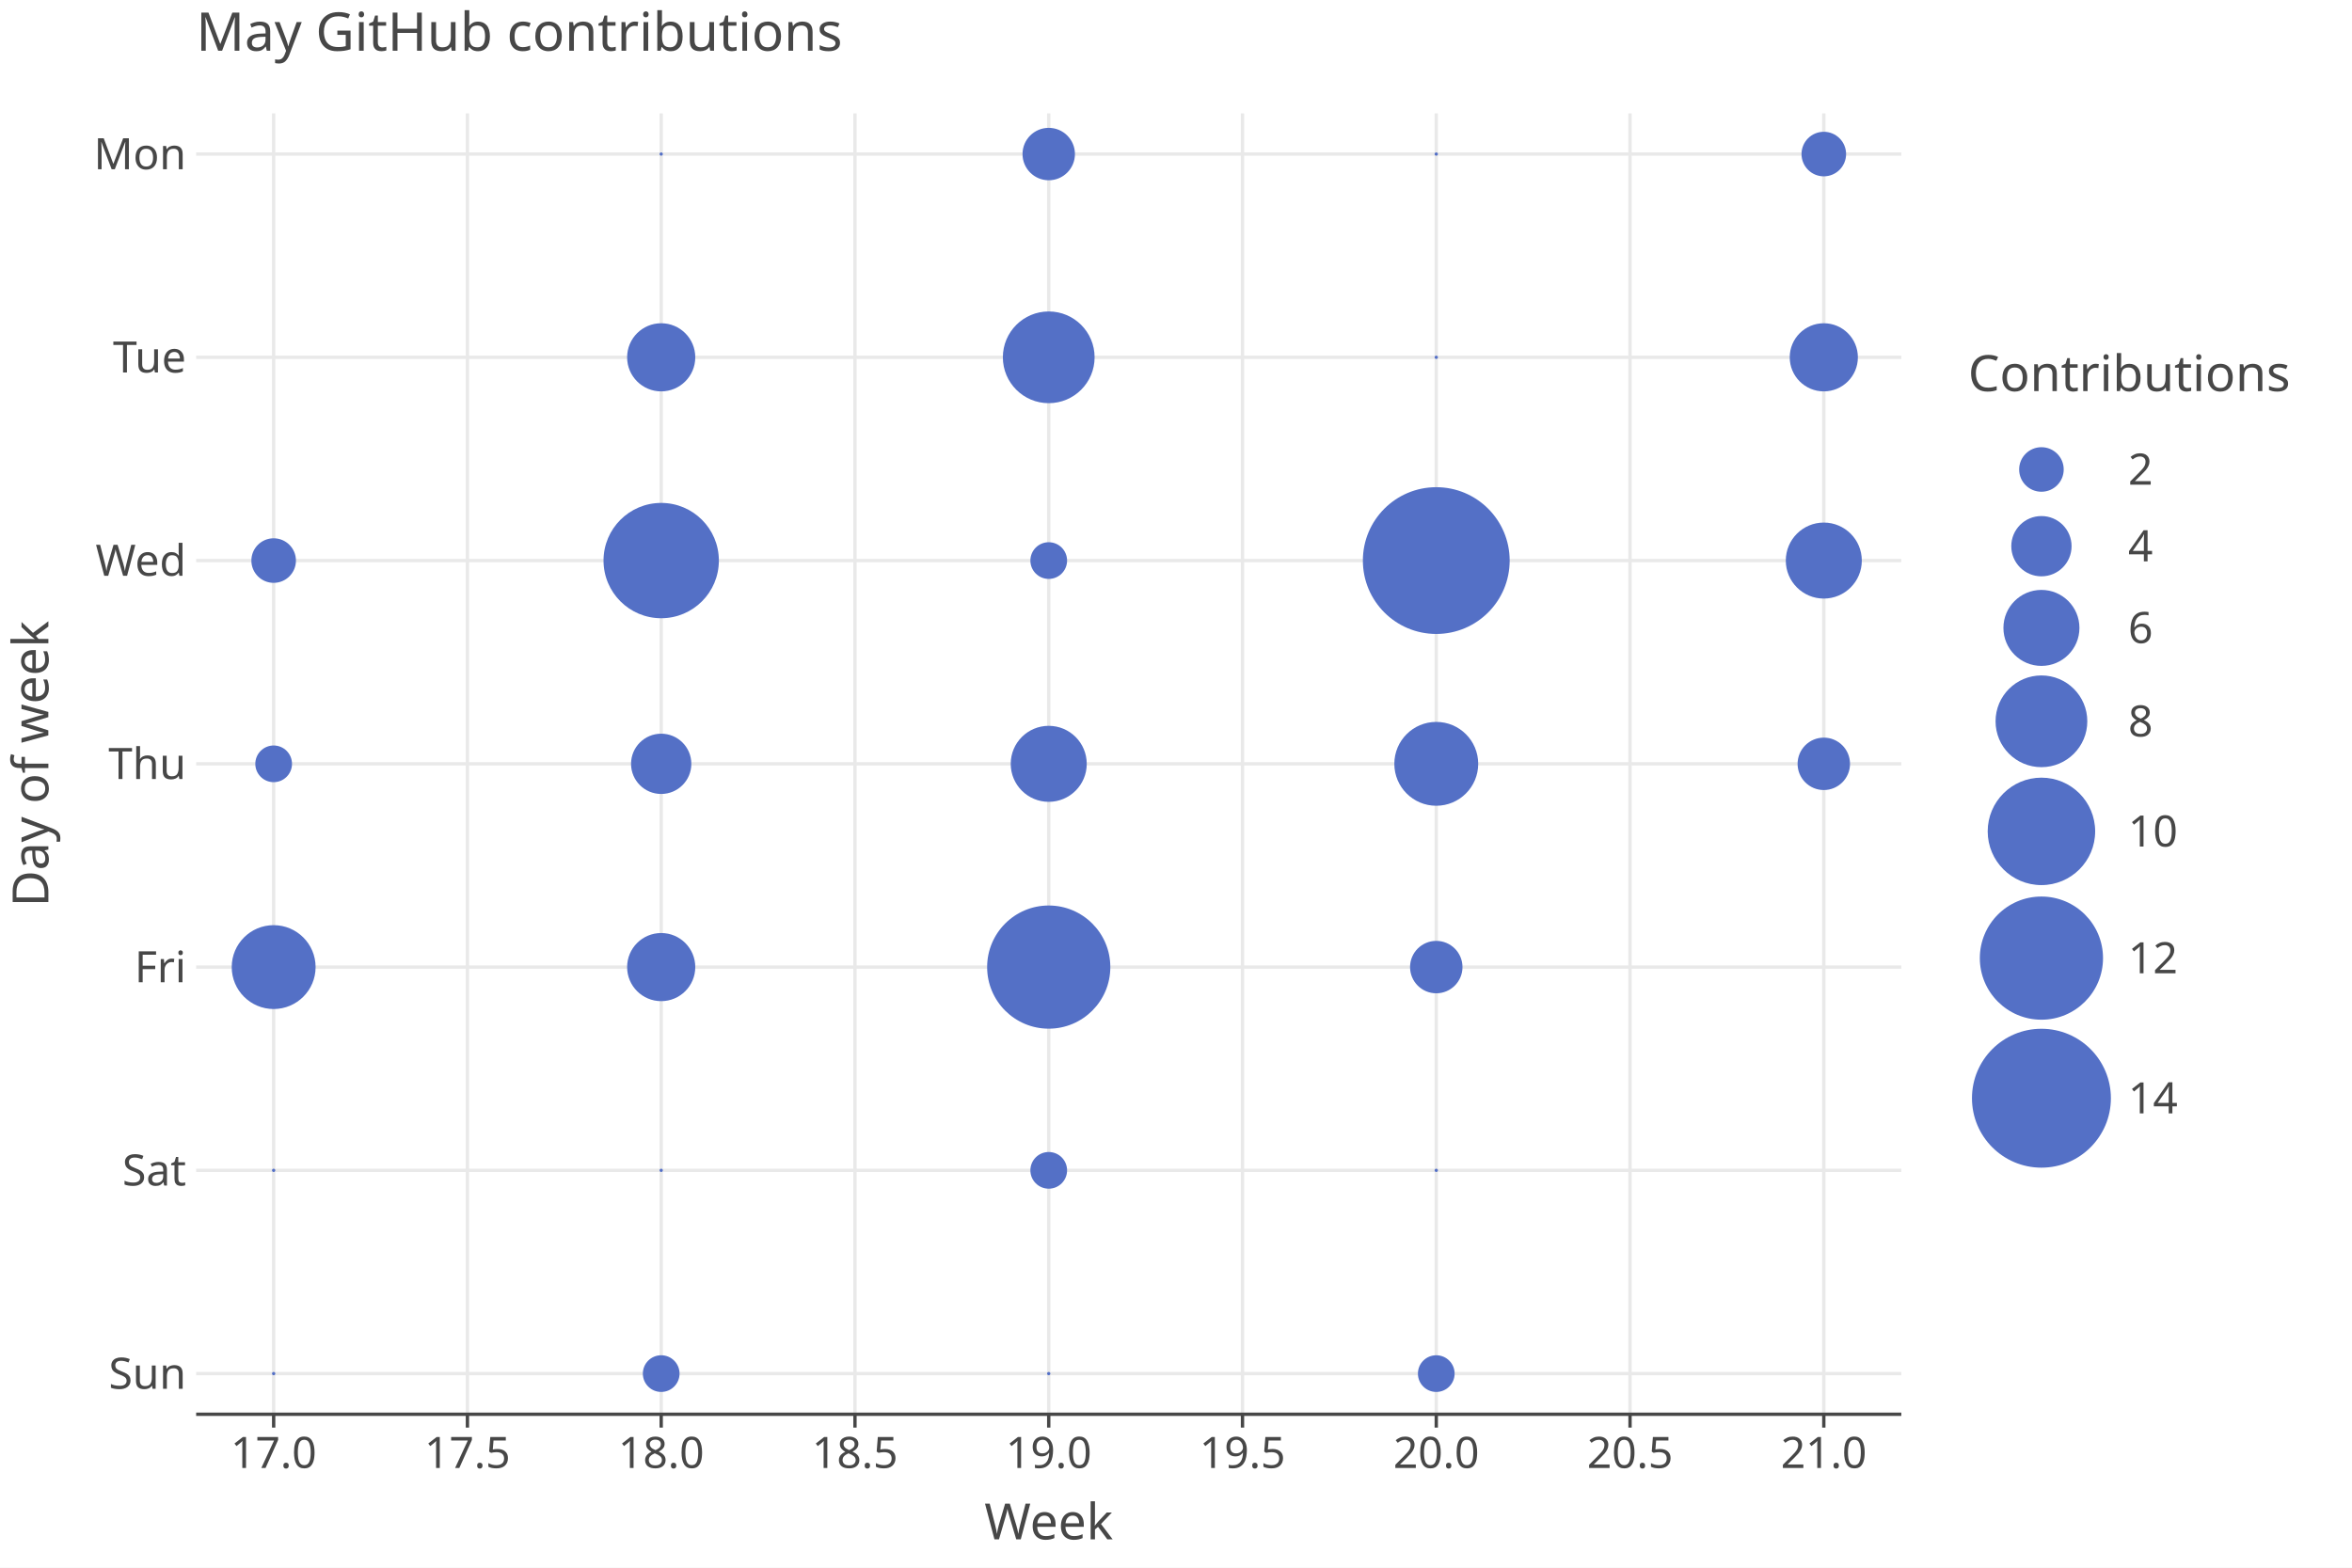
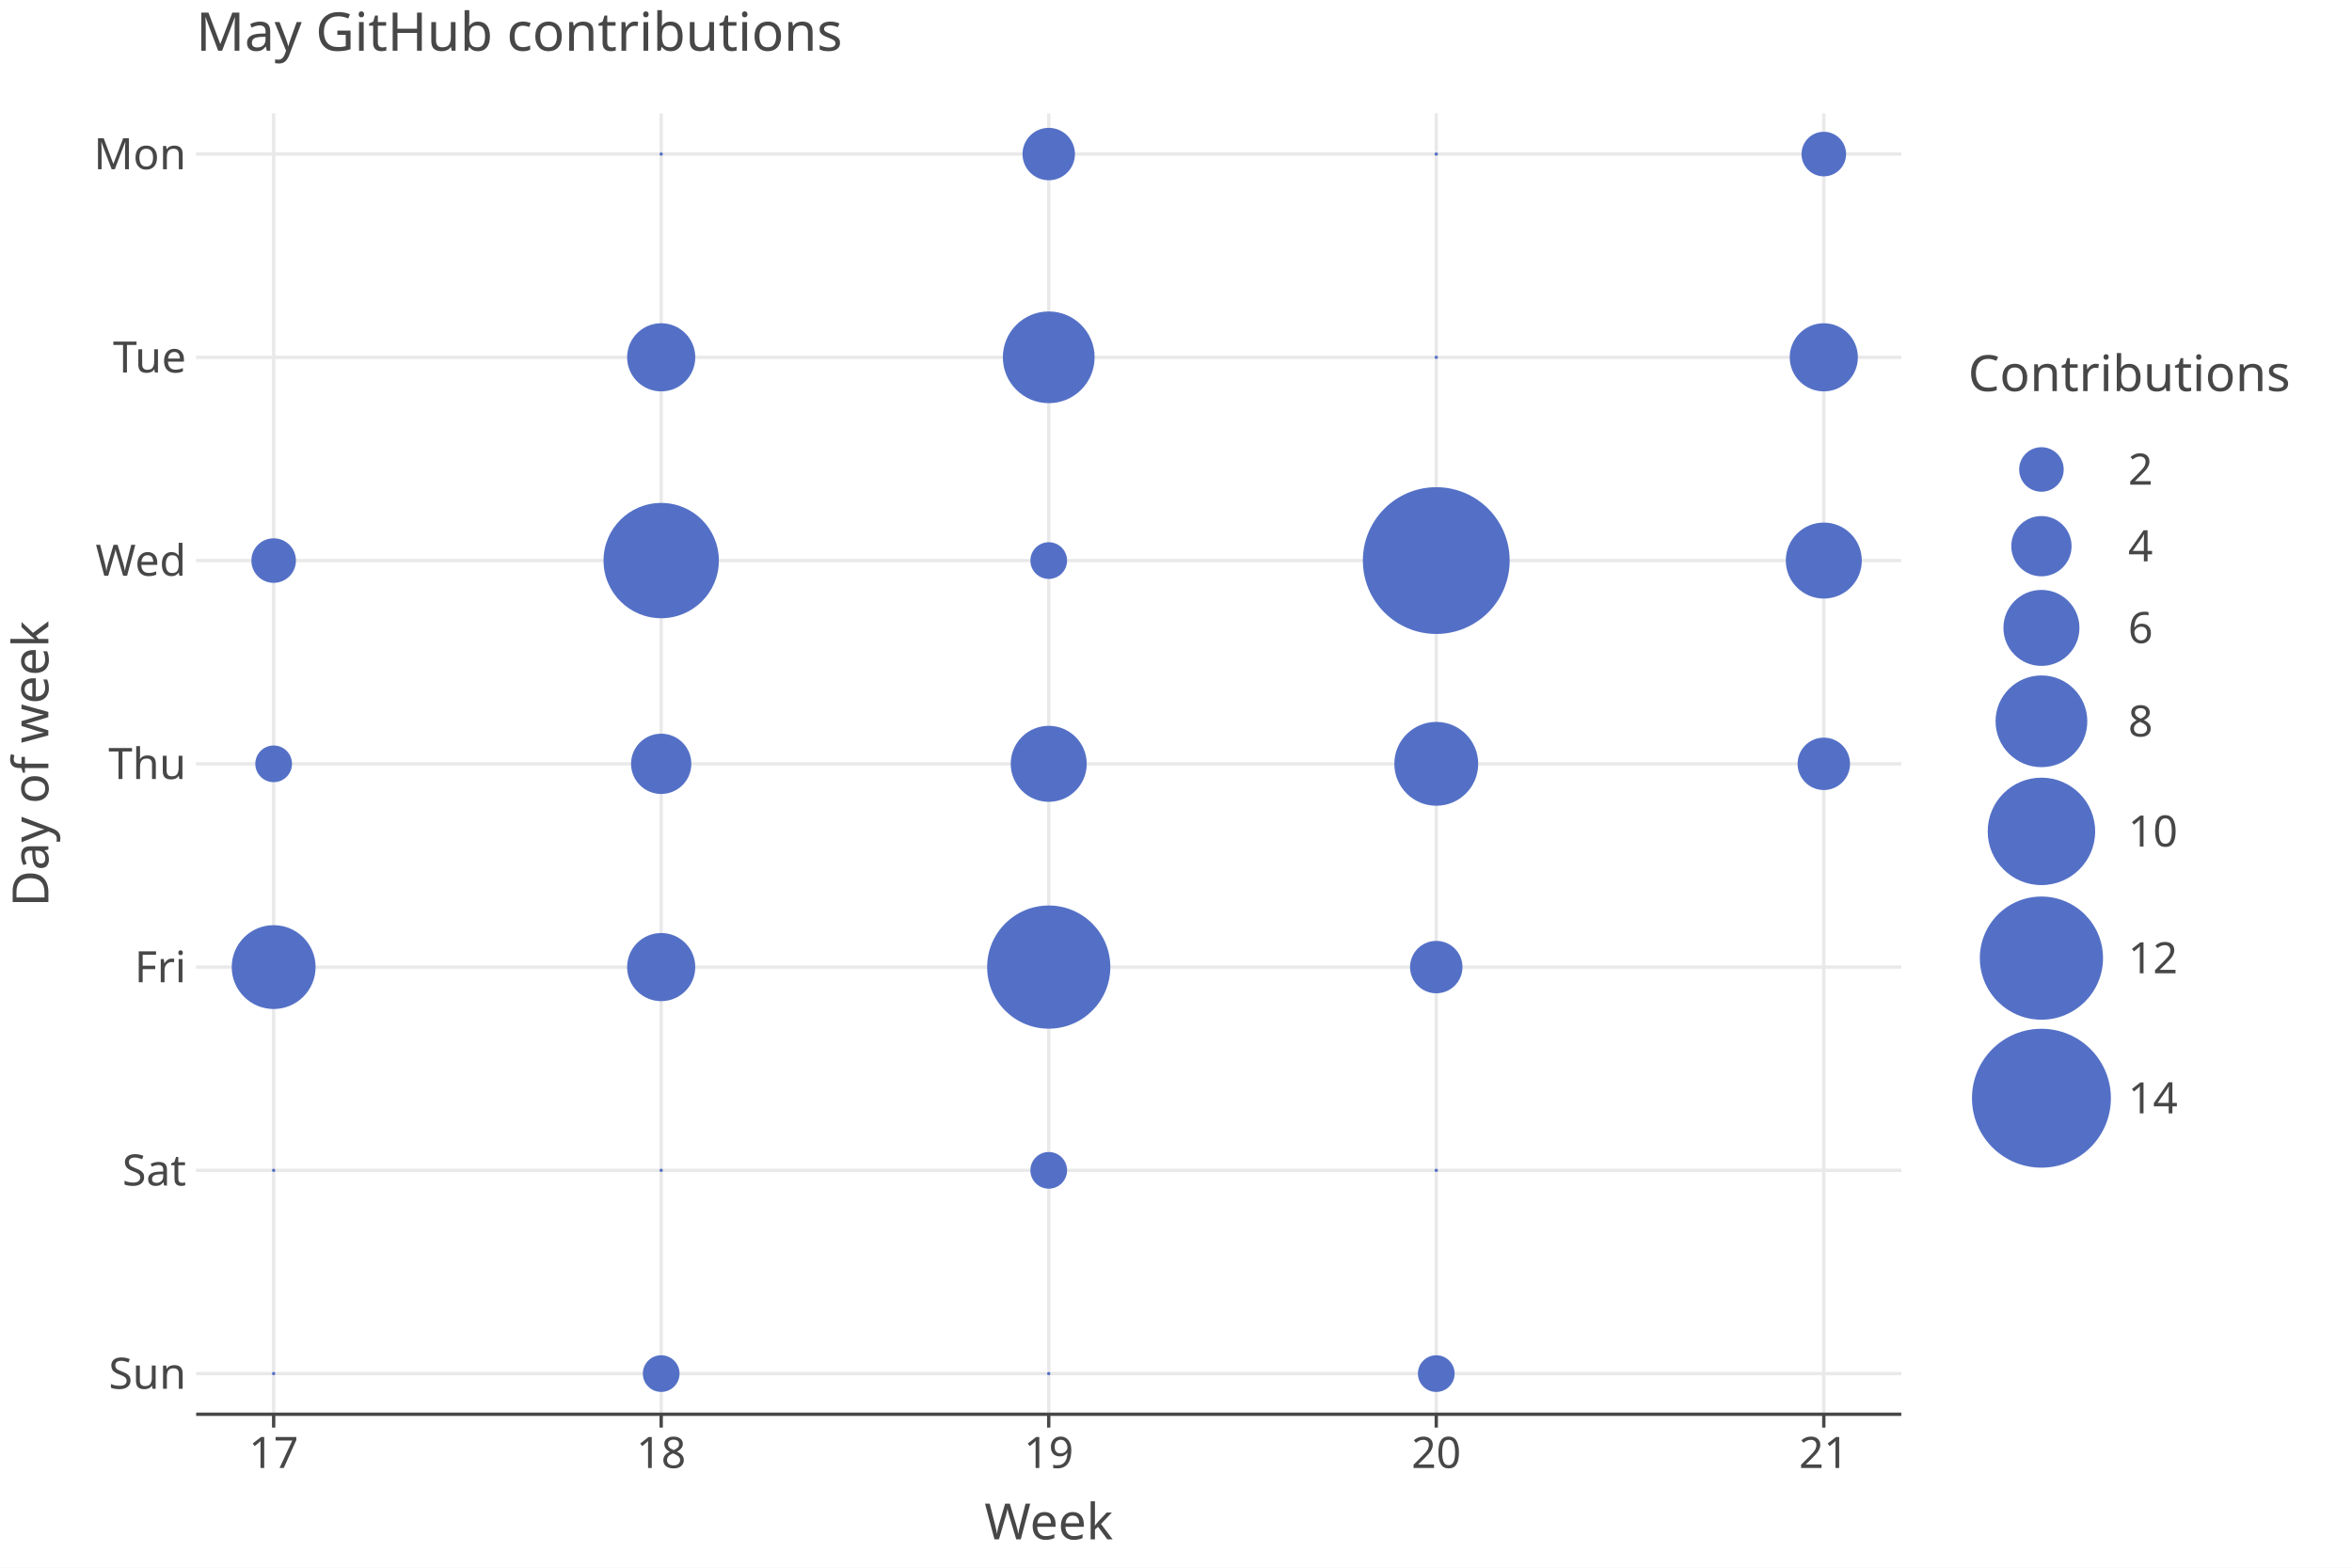
<svg xmlns="http://www.w3.org/2000/svg" class="plt-container" width="705.0" height="470.0">
  <style type="text/css">
  .plt-container {
   font-family: Lucida Grande, sans-serif;
   user-select: none;
   -webkit-user-select: none;
   -moz-user-select: none;
   -ms-user-select: none;
}
text {
   text-rendering: optimizeLegibility;
}
#xXxprefixXx0 .plot-title {
   fill: #474747;
   font-family: Lucida Grande, sans-serif;
   font-size: 16.0px;
   font-weight: normal;
   font-style: normal;   
}
#xXxprefixXx0 .plot-subtitle {
   fill: #474747;
   font-family: Lucida Grande, sans-serif;
   font-size: 15.0px;
   font-weight: normal;
   font-style: normal;   
}
#xXxprefixXx0 .plot-caption {
   fill: #474747;
   font-family: Lucida Grande, sans-serif;
   font-size: 13.0px;
   font-weight: normal;
   font-style: normal;   
}
#xXxprefixXx0 .legend-title {
   fill: #474747;
   font-family: Lucida Grande, sans-serif;
   font-size: 15.0px;
   font-weight: normal;
   font-style: normal;   
}
#xXxprefixXx0 .legend-item {
   fill: #474747;
   font-family: Lucida Grande, sans-serif;
   font-size: 13.0px;
   font-weight: normal;
   font-style: normal;   
}
#xXxprefixXx0 .axis-title-x {
   fill: #474747;
   font-family: Lucida Grande, sans-serif;
   font-size: 15.0px;
   font-weight: normal;
   font-style: normal;   
}
#xXxprefixXx0 .axis-text-x {
   fill: #474747;
   font-family: Lucida Grande, sans-serif;
   font-size: 13.0px;
   font-weight: normal;
   font-style: normal;   
}
#xXxprefixXx2 .axis-tooltip-text-x {
   fill: #ffffff;
   font-family: Lucida Grande, sans-serif;
   font-size: 13.0px;
   font-weight: normal;
   font-style: normal;   
}
#xXxprefixXx0 .axis-title-y {
   fill: #474747;
   font-family: Lucida Grande, sans-serif;
   font-size: 15.0px;
   font-weight: normal;
   font-style: normal;   
}
#xXxprefixXx0 .axis-text-y {
   fill: #474747;
   font-family: Lucida Grande, sans-serif;
   font-size: 13.0px;
   font-weight: normal;
   font-style: normal;   
}
#xXxprefixXx2 .axis-tooltip-text-y {
   fill: #ffffff;
   font-family: Lucida Grande, sans-serif;
   font-size: 13.0px;
   font-weight: normal;
   font-style: normal;   
}
#xXxprefixXx0 .facet-strip-text-x {
   fill: #474747;
   font-family: Lucida Grande, sans-serif;
   font-size: 13.0px;
   font-weight: normal;
   font-style: normal;   
}
#xXxprefixXx0 .facet-strip-text-y {
   fill: #474747;
   font-family: Lucida Grande, sans-serif;
   font-size: 13.0px;
   font-weight: normal;
   font-style: normal;   
}
#xXxprefixXx2 .tooltip-text {
   fill: #474747;
   font-family: Lucida Grande, sans-serif;
   font-size: 13.0px;
   font-weight: normal;
   font-style: normal;   
}
#xXxprefixXx2 .tooltip-title {
   fill: #474747;
   font-family: Lucida Grande, sans-serif;
   font-size: 13.0px;
   font-weight: bold;
   font-style: normal;   
}
#xXxprefixXx2 .tooltip-label {
   fill: #474747;
   font-family: Lucida Grande, sans-serif;
   font-size: 13.0px;
   font-weight: bold;
   font-style: normal;   
}

  </style>
  <g id="xXxprefixXx0">
    <path fill-rule="evenodd" fill="rgb(255,255,255)" fill-opacity="1.0" d="M0.0 0.0 L0.0 470.0 L705.0 470.0 L705.0 0.0 Z">
    </path>
    <g transform="translate(23.0 34.0 ) ">
      <g transform="translate(35.79618 390.0 ) ">
        <line x1="23.232" y1="-0.0" x2="23.232" y2="-390.0" stroke="rgb(233,233,233)" stroke-opacity="1.0" stroke-width="1.0">
        </line>
-         <line x1="81.313" y1="-0.0" x2="81.313" y2="-390.0" stroke="rgb(233,233,233)" stroke-opacity="1.0" stroke-width="1.0">
-         </line>
        <line x1="139.394" y1="-0.0" x2="139.394" y2="-390.0" stroke="rgb(233,233,233)" stroke-opacity="1.0" stroke-width="1.0">
        </line>
-         <line x1="197.475" y1="-0.0" x2="197.475" y2="-390.0" stroke="rgb(233,233,233)" stroke-opacity="1.0" stroke-width="1.0">
-         </line>
        <line x1="255.556" y1="-0.0" x2="255.556" y2="-390.0" stroke="rgb(233,233,233)" stroke-opacity="1.0" stroke-width="1.0">
        </line>
-         <line x1="313.637" y1="-0.0" x2="313.637" y2="-390.0" stroke="rgb(233,233,233)" stroke-opacity="1.0" stroke-width="1.0">
-         </line>
        <line x1="371.718" y1="-0.0" x2="371.718" y2="-390.0" stroke="rgb(233,233,233)" stroke-opacity="1.0" stroke-width="1.0">
-         </line>
-         <line x1="429.799" y1="-0.0" x2="429.799" y2="-390.0" stroke="rgb(233,233,233)" stroke-opacity="1.0" stroke-width="1.0">
        </line>
        <line x1="487.88" y1="-0.0" x2="487.88" y2="-390.0" stroke="rgb(233,233,233)" stroke-opacity="1.0" stroke-width="1.0">
        </line>
        <g transform="translate(23.23238 0.0 ) ">
          <line stroke-width="1.0" stroke="rgb(71,71,71)" stroke-opacity="1.0" x2="0.0" y2="4.0">
          </line>
          <g transform="translate(0.0 7.0 ) ">
            <text class="axis-text-x" text-anchor="middle" dy="0.7em">
-             17.0
-             </text>
-           </g>
-         </g>
-         <g transform="translate(81.31333 0.0 ) ">
-           <line stroke-width="1.0" stroke="rgb(71,71,71)" stroke-opacity="1.0" x2="0.0" y2="4.0">
-           </line>
-           <g transform="translate(0.0 7.0 ) ">
-             <text class="axis-text-x" text-anchor="middle" dy="0.7em">
-             17.5
+             17
            </text>
          </g>
        </g>
        <g transform="translate(139.3943 0.0 ) ">
          <line stroke-width="1.0" stroke="rgb(71,71,71)" stroke-opacity="1.0" x2="0.0" y2="4.0">
          </line>
          <g transform="translate(0.0 7.0 ) ">
            <text class="axis-text-x" text-anchor="middle" dy="0.7em">
-             18.0
-             </text>
-           </g>
-         </g>
-         <g transform="translate(197.4752 0.0 ) ">
-           <line stroke-width="1.0" stroke="rgb(71,71,71)" stroke-opacity="1.0" x2="0.0" y2="4.0">
-           </line>
-           <g transform="translate(0.0 7.0 ) ">
-             <text class="axis-text-x" text-anchor="middle" dy="0.7em">
-             18.5
+             18
            </text>
          </g>
        </g>
        <g transform="translate(255.5562 0.0 ) ">
          <line stroke-width="1.0" stroke="rgb(71,71,71)" stroke-opacity="1.0" x2="0.0" y2="4.0">
          </line>
          <g transform="translate(0.0 7.0 ) ">
            <text class="axis-text-x" text-anchor="middle" dy="0.7em">
-             19.0
-             </text>
-           </g>
-         </g>
-         <g transform="translate(313.6371 0.0 ) ">
-           <line stroke-width="1.0" stroke="rgb(71,71,71)" stroke-opacity="1.0" x2="0.0" y2="4.0">
-           </line>
-           <g transform="translate(0.0 7.0 ) ">
-             <text class="axis-text-x" text-anchor="middle" dy="0.7em">
-             19.5
+             19
            </text>
          </g>
        </g>
        <g transform="translate(371.7181 0.0 ) ">
          <line stroke-width="1.0" stroke="rgb(71,71,71)" stroke-opacity="1.0" x2="0.0" y2="4.0">
          </line>
          <g transform="translate(0.0 7.0 ) ">
            <text class="axis-text-x" text-anchor="middle" dy="0.7em">
-             20.0
-             </text>
-           </g>
-         </g>
-         <g transform="translate(429.799 0.0 ) ">
-           <line stroke-width="1.0" stroke="rgb(71,71,71)" stroke-opacity="1.0" x2="0.0" y2="4.0">
-           </line>
-           <g transform="translate(0.0 7.0 ) ">
-             <text class="axis-text-x" text-anchor="middle" dy="0.7em">
-             20.5
+             20
            </text>
          </g>
        </g>
        <g transform="translate(487.88 0.0 ) ">
          <line stroke-width="1.0" stroke="rgb(71,71,71)" stroke-opacity="1.0" x2="0.0" y2="4.0">
          </line>
          <g transform="translate(0.0 7.0 ) ">
            <text class="axis-text-x" text-anchor="middle" dy="0.7em">
-             21.0
+             21
            </text>
          </g>
        </g>
        <line x1="0.0" y1="0.0" x2="511.112" y2="0.0" stroke-width="1.0" stroke="rgb(71,71,71)" stroke-opacity="1.0">
        </line>
      </g>
      <g transform="translate(35.79618 0.0 ) ">
        <line x1="0.0" y1="377.812" x2="511.112" y2="377.812" stroke="rgb(233,233,233)" stroke-opacity="1.0" stroke-width="1.0">
        </line>
        <line x1="0.0" y1="316.875" x2="511.112" y2="316.875" stroke="rgb(233,233,233)" stroke-opacity="1.0" stroke-width="1.0">
        </line>
        <line x1="0.0" y1="255.938" x2="511.112" y2="255.938" stroke="rgb(233,233,233)" stroke-opacity="1.0" stroke-width="1.0">
        </line>
        <line x1="0.0" y1="195.0" x2="511.112" y2="195.0" stroke="rgb(233,233,233)" stroke-opacity="1.0" stroke-width="1.0">
        </line>
        <line x1="0.0" y1="134.062" x2="511.112" y2="134.062" stroke="rgb(233,233,233)" stroke-opacity="1.0" stroke-width="1.0">
        </line>
        <line x1="0.0" y1="73.125" x2="511.112" y2="73.125" stroke="rgb(233,233,233)" stroke-opacity="1.0" stroke-width="1.0">
        </line>
        <line x1="0.0" y1="12.188" x2="511.112" y2="12.188" stroke="rgb(233,233,233)" stroke-opacity="1.0" stroke-width="1.0">
        </line>
        <g transform="translate(0.0 377.8125 ) ">
          <g transform="translate(-3.0 0.0 ) ">
            <text class="axis-text-y" text-anchor="end" dy="0.35em">
            Sun
            </text>
          </g>
        </g>
        <g transform="translate(0.0 316.875 ) ">
          <g transform="translate(-3.0 0.0 ) ">
            <text class="axis-text-y" text-anchor="end" dy="0.35em">
            Sat
            </text>
          </g>
        </g>
        <g transform="translate(0.0 255.9375 ) ">
          <g transform="translate(-3.0 0.0 ) ">
            <text class="axis-text-y" text-anchor="end" dy="0.35em">
            Fri
            </text>
          </g>
        </g>
        <g transform="translate(0.0 195.0 ) ">
          <g transform="translate(-3.0 0.0 ) ">
            <text class="axis-text-y" text-anchor="end" dy="0.35em">
            Thu
            </text>
          </g>
        </g>
        <g transform="translate(0.0 134.0625 ) ">
          <g transform="translate(-3.0 0.0 ) ">
            <text class="axis-text-y" text-anchor="end" dy="0.35em">
            Wed
            </text>
          </g>
        </g>
        <g transform="translate(0.0 73.125 ) ">
          <g transform="translate(-3.0 0.0 ) ">
            <text class="axis-text-y" text-anchor="end" dy="0.35em">
            Tue
            </text>
          </g>
        </g>
        <g transform="translate(0.0 12.1875 ) ">
          <g transform="translate(-3.0 0.0 ) ">
            <text class="axis-text-y" text-anchor="end" dy="0.35em">
            Mon
            </text>
          </g>
        </g>
      </g>
      <g transform="translate(35.79618 0.0 ) " clip-path="url(#xXxprefixXx1)" clip-bounds-jfx="[rect (0.0, 0.0), (511.112, 390.0)]">
        <defs>
          <clipPath id="xXxprefixXx1">
            <rect x="0.0" y="0.0" width="511.112" height="390.0">
            </rect>
          </clipPath>
        </defs>
        <g>
          <g>
            <circle fill="#5470c6" stroke="#5470c6" stroke-opacity="0.0" stroke-width="0.0" cx="23.232" cy="134.062" r="6.679" />
            <circle fill="#5470c6" stroke="#5470c6" stroke-opacity="0.0" stroke-width="0.0" cx="23.232" cy="195.0" r="5.5" />
            <circle fill="#5470c6" stroke="#5470c6" stroke-opacity="0.0" stroke-width="0.0" cx="23.232" cy="255.938" r="12.571" />
            <circle fill="#5470c6" stroke="#5470c6" stroke-opacity="0.0" stroke-width="0.0" cx="23.232" cy="316.875" r="0.5" />
            <circle fill="#5470c6" stroke="#5470c6" stroke-opacity="0.0" stroke-width="0.0" cx="23.232" cy="377.812" r="0.5" />
            <circle fill="#5470c6" stroke="#5470c6" stroke-opacity="0.0" stroke-width="0.0" cx="139.394" cy="12.188" r="0.5" />
            <circle fill="#5470c6" stroke="#5470c6" stroke-opacity="0.0" stroke-width="0.0" cx="139.394" cy="73.125" r="10.214" />
            <circle fill="#5470c6" stroke="#5470c6" stroke-opacity="0.0" stroke-width="0.0" cx="139.394" cy="134.062" r="17.286" />
            <circle fill="#5470c6" stroke="#5470c6" stroke-opacity="0.0" stroke-width="0.0" cx="139.394" cy="195.0" r="9.036" />
            <circle fill="#5470c6" stroke="#5470c6" stroke-opacity="0.0" stroke-width="0.0" cx="139.394" cy="255.938" r="10.214" />
            <circle fill="#5470c6" stroke="#5470c6" stroke-opacity="0.0" stroke-width="0.0" cx="139.394" cy="316.875" r="0.5" />
            <circle fill="#5470c6" stroke="#5470c6" stroke-opacity="0.0" stroke-width="0.0" cx="139.394" cy="377.812" r="5.5" />
            <circle fill="#5470c6" stroke="#5470c6" stroke-opacity="0.0" stroke-width="0.0" cx="255.556" cy="12.188" r="7.857" />
            <circle fill="#5470c6" stroke="#5470c6" stroke-opacity="0.0" stroke-width="0.0" cx="255.556" cy="73.125" r="13.75" />
            <circle fill="#5470c6" stroke="#5470c6" stroke-opacity="0.0" stroke-width="0.0" cx="255.556" cy="134.062" r="5.5" />
            <circle fill="#5470c6" stroke="#5470c6" stroke-opacity="0.0" stroke-width="0.0" cx="255.556" cy="195.0" r="11.393" />
            <circle fill="#5470c6" stroke="#5470c6" stroke-opacity="0.0" stroke-width="0.0" cx="255.556" cy="255.938" r="18.464" />
            <circle fill="#5470c6" stroke="#5470c6" stroke-opacity="0.0" stroke-width="0.0" cx="255.556" cy="316.875" r="5.5" />
            <circle fill="#5470c6" stroke="#5470c6" stroke-opacity="0.0" stroke-width="0.0" cx="255.556" cy="377.812" r="0.5" />
            <circle fill="#5470c6" stroke="#5470c6" stroke-opacity="0.0" stroke-width="0.0" cx="371.718" cy="12.188" r="0.5" />
            <circle fill="#5470c6" stroke="#5470c6" stroke-opacity="0.0" stroke-width="0.0" cx="371.718" cy="73.125" r="0.5" />
            <circle fill="#5470c6" stroke="#5470c6" stroke-opacity="0.0" stroke-width="0.0" cx="371.718" cy="134.062" r="22.0" />
            <circle fill="#5470c6" stroke="#5470c6" stroke-opacity="0.0" stroke-width="0.0" cx="371.718" cy="195.0" r="12.571" />
            <circle fill="#5470c6" stroke="#5470c6" stroke-opacity="0.0" stroke-width="0.0" cx="371.718" cy="255.938" r="7.857" />
            <circle fill="#5470c6" stroke="#5470c6" stroke-opacity="0.0" stroke-width="0.0" cx="371.718" cy="316.875" r="0.5" />
            <circle fill="#5470c6" stroke="#5470c6" stroke-opacity="0.0" stroke-width="0.0" cx="371.718" cy="377.812" r="5.5" />
            <circle fill="#5470c6" stroke="#5470c6" stroke-opacity="0.0" stroke-width="0.0" cx="487.88" cy="12.188" r="6.679" />
            <circle fill="#5470c6" stroke="#5470c6" stroke-opacity="0.0" stroke-width="0.0" cx="487.88" cy="73.125" r="10.214" />
            <circle fill="#5470c6" stroke="#5470c6" stroke-opacity="0.0" stroke-width="0.0" cx="487.88" cy="134.062" r="11.393" />
            <circle fill="#5470c6" stroke="#5470c6" stroke-opacity="0.0" stroke-width="0.0" cx="487.88" cy="195.0" r="7.857" />
          </g>
        </g>
      </g>
    </g>
    <g transform="translate(58.79618 15.2 ) ">
      <text class="plot-title" y="0.0">
      May GitHub contributions
      </text>
    </g>
    <g transform="translate(14.5 229.0 ) rotate(-90.0 ) ">
      <text class="axis-title-y" y="0.0" text-anchor="middle">
      Day of week
      </text>
    </g>
    <g transform="translate(314.3524 461.5 ) ">
      <text class="axis-title-x" y="0.0" text-anchor="middle">
      Week
      </text>
    </g>
    <g transform="translate(579.9086 96.75 ) ">
      <rect x="5.0" y="5.0" height="254.5" width="115.091" stroke="rgb(71,71,71)" stroke-opacity="1.0" stroke-width="0.0" fill="rgb(255,255,255)" fill-opacity="1.0">
      </rect>
      <g transform="translate(10.0 10.0 ) ">
        <g transform="translate(0.0 10.5 ) ">
          <text class="legend-title" y="0.0">
          Contributions
          </text>
        </g>
        <g transform="translate(0.0 22.5 ) ">
          <g transform="">
            <g>
              <rect x="0.0" y="0.0" height="23.0" width="44.0" stroke-width="0.0" fill="rgb(255,255,255)" fill-opacity="1.0">
              </rect>
              <g transform="translate(1.0 1.0 ) ">
                <g>
                  <g>
                    <circle fill="#5470c6" stroke="#5470c6" stroke-opacity="0.0" stroke-width="0.0" cx="21.0" cy="10.5" r="6.679" />
                  </g>
                </g>
              </g>
              <rect x="0.0" y="0.0" height="23.0" width="44.0" stroke="rgb(255,255,255)" stroke-opacity="1.0" stroke-width="1.0" fill-opacity="0.0">
              </rect>
            </g>
            <g transform="translate(47.9903 16.05 ) ">
              <text class="legend-item" y="0.0">
              2
              </text>
            </g>
          </g>
          <g transform="translate(0.0 23.0 ) ">
            <g>
              <rect x="0.0" y="0.0" height="23.0" width="44.0" stroke-width="0.0" fill="rgb(255,255,255)" fill-opacity="1.0">
              </rect>
              <g transform="translate(1.0 1.0 ) ">
                <g>
                  <g>
                    <circle fill="#5470c6" stroke="#5470c6" stroke-opacity="0.0" stroke-width="0.0" cx="21.0" cy="10.5" r="9.036" />
                  </g>
                </g>
              </g>
              <rect x="0.0" y="0.0" height="23.0" width="44.0" stroke="rgb(255,255,255)" stroke-opacity="1.0" stroke-width="1.0" fill-opacity="0.0">
              </rect>
            </g>
            <g transform="translate(47.9903 16.05 ) ">
              <text class="legend-item" y="0.0">
              4
              </text>
            </g>
          </g>
          <g transform="translate(0.0 46.0 ) ">
            <g>
              <rect x="0.0" y="0.0" height="26.0" width="44.0" stroke-width="0.0" fill="rgb(255,255,255)" fill-opacity="1.0">
              </rect>
              <g transform="translate(1.0 1.0 ) ">
                <g>
                  <g>
                    <circle fill="#5470c6" stroke="#5470c6" stroke-opacity="0.0" stroke-width="0.0" cx="21.0" cy="12.0" r="11.393" />
                  </g>
                </g>
              </g>
              <rect x="0.0" y="0.0" height="26.0" width="44.0" stroke="rgb(255,255,255)" stroke-opacity="1.0" stroke-width="1.0" fill-opacity="0.0">
              </rect>
            </g>
            <g transform="translate(47.9903 17.55 ) ">
              <text class="legend-item" y="0.0">
              6
              </text>
            </g>
          </g>
          <g transform="translate(0.0 72.0 ) ">
            <g>
              <rect x="0.0" y="0.0" height="30.0" width="44.0" stroke-width="0.0" fill="rgb(255,255,255)" fill-opacity="1.0">
              </rect>
              <g transform="translate(1.0 1.0 ) ">
                <g>
                  <g>
                    <circle fill="#5470c6" stroke="#5470c6" stroke-opacity="0.0" stroke-width="0.0" cx="21.0" cy="14.0" r="13.75" />
                  </g>
                </g>
              </g>
              <rect x="0.0" y="0.0" height="30.0" width="44.0" stroke="rgb(255,255,255)" stroke-opacity="1.0" stroke-width="1.0" fill-opacity="0.0">
              </rect>
            </g>
            <g transform="translate(47.9903 19.55 ) ">
              <text class="legend-item" y="0.0">
              8
              </text>
            </g>
          </g>
          <g transform="translate(0.0 102.0 ) ">
            <g>
              <rect x="0.0" y="0.0" height="36.0" width="44.0" stroke-width="0.0" fill="rgb(255,255,255)" fill-opacity="1.0">
              </rect>
              <g transform="translate(1.0 1.0 ) ">
                <g>
                  <g>
                    <circle fill="#5470c6" stroke="#5470c6" stroke-opacity="0.0" stroke-width="0.0" cx="21.0" cy="17.0" r="16.107" />
                  </g>
                </g>
              </g>
              <rect x="0.0" y="0.0" height="36.0" width="44.0" stroke="rgb(255,255,255)" stroke-opacity="1.0" stroke-width="1.0" fill-opacity="0.0">
              </rect>
            </g>
            <g transform="translate(47.9903 22.55 ) ">
              <text class="legend-item" y="0.0">
              10
              </text>
            </g>
          </g>
          <g transform="translate(0.0 138.0 ) ">
            <g>
              <rect x="0.0" y="0.0" height="40.0" width="44.0" stroke-width="0.0" fill="rgb(255,255,255)" fill-opacity="1.0">
              </rect>
              <g transform="translate(1.0 1.0 ) ">
                <g>
                  <g>
                    <circle fill="#5470c6" stroke="#5470c6" stroke-opacity="0.0" stroke-width="0.0" cx="21.0" cy="19.0" r="18.464" />
                  </g>
                </g>
              </g>
              <rect x="0.0" y="0.0" height="40.0" width="44.0" stroke="rgb(255,255,255)" stroke-opacity="1.0" stroke-width="1.0" fill-opacity="0.0">
              </rect>
            </g>
            <g transform="translate(47.9903 24.55 ) ">
              <text class="legend-item" y="0.0">
              12
              </text>
            </g>
          </g>
          <g transform="translate(0.0 178.0 ) ">
            <g>
              <rect x="0.0" y="0.0" height="44.0" width="44.0" stroke-width="0.0" fill="rgb(255,255,255)" fill-opacity="1.0">
              </rect>
              <g transform="translate(1.0 1.0 ) ">
                <g>
                  <g>
                    <circle fill="#5470c6" stroke="#5470c6" stroke-opacity="0.0" stroke-width="0.0" cx="21.0" cy="21.0" r="20.821" />
                  </g>
                </g>
              </g>
              <rect x="0.0" y="0.0" height="44.0" width="44.0" stroke="rgb(255,255,255)" stroke-opacity="1.0" stroke-width="1.0" fill-opacity="0.0">
              </rect>
            </g>
            <g transform="translate(47.9903 26.55 ) ">
              <text class="legend-item" y="0.0">
              14
              </text>
            </g>
          </g>
        </g>
      </g>
    </g>
    <path fill="rgb(0,0,0)" fill-opacity="0.0" stroke="rgb(71,71,71)" stroke-opacity="1.0" stroke-width="0.0" d="M0.0 0.0 L0.0 470.0 L705.0 470.0 L705.0 0.0 Z">
    </path>
  </g>
  <g id="xXxprefixXx2">
  </g>
</svg>
